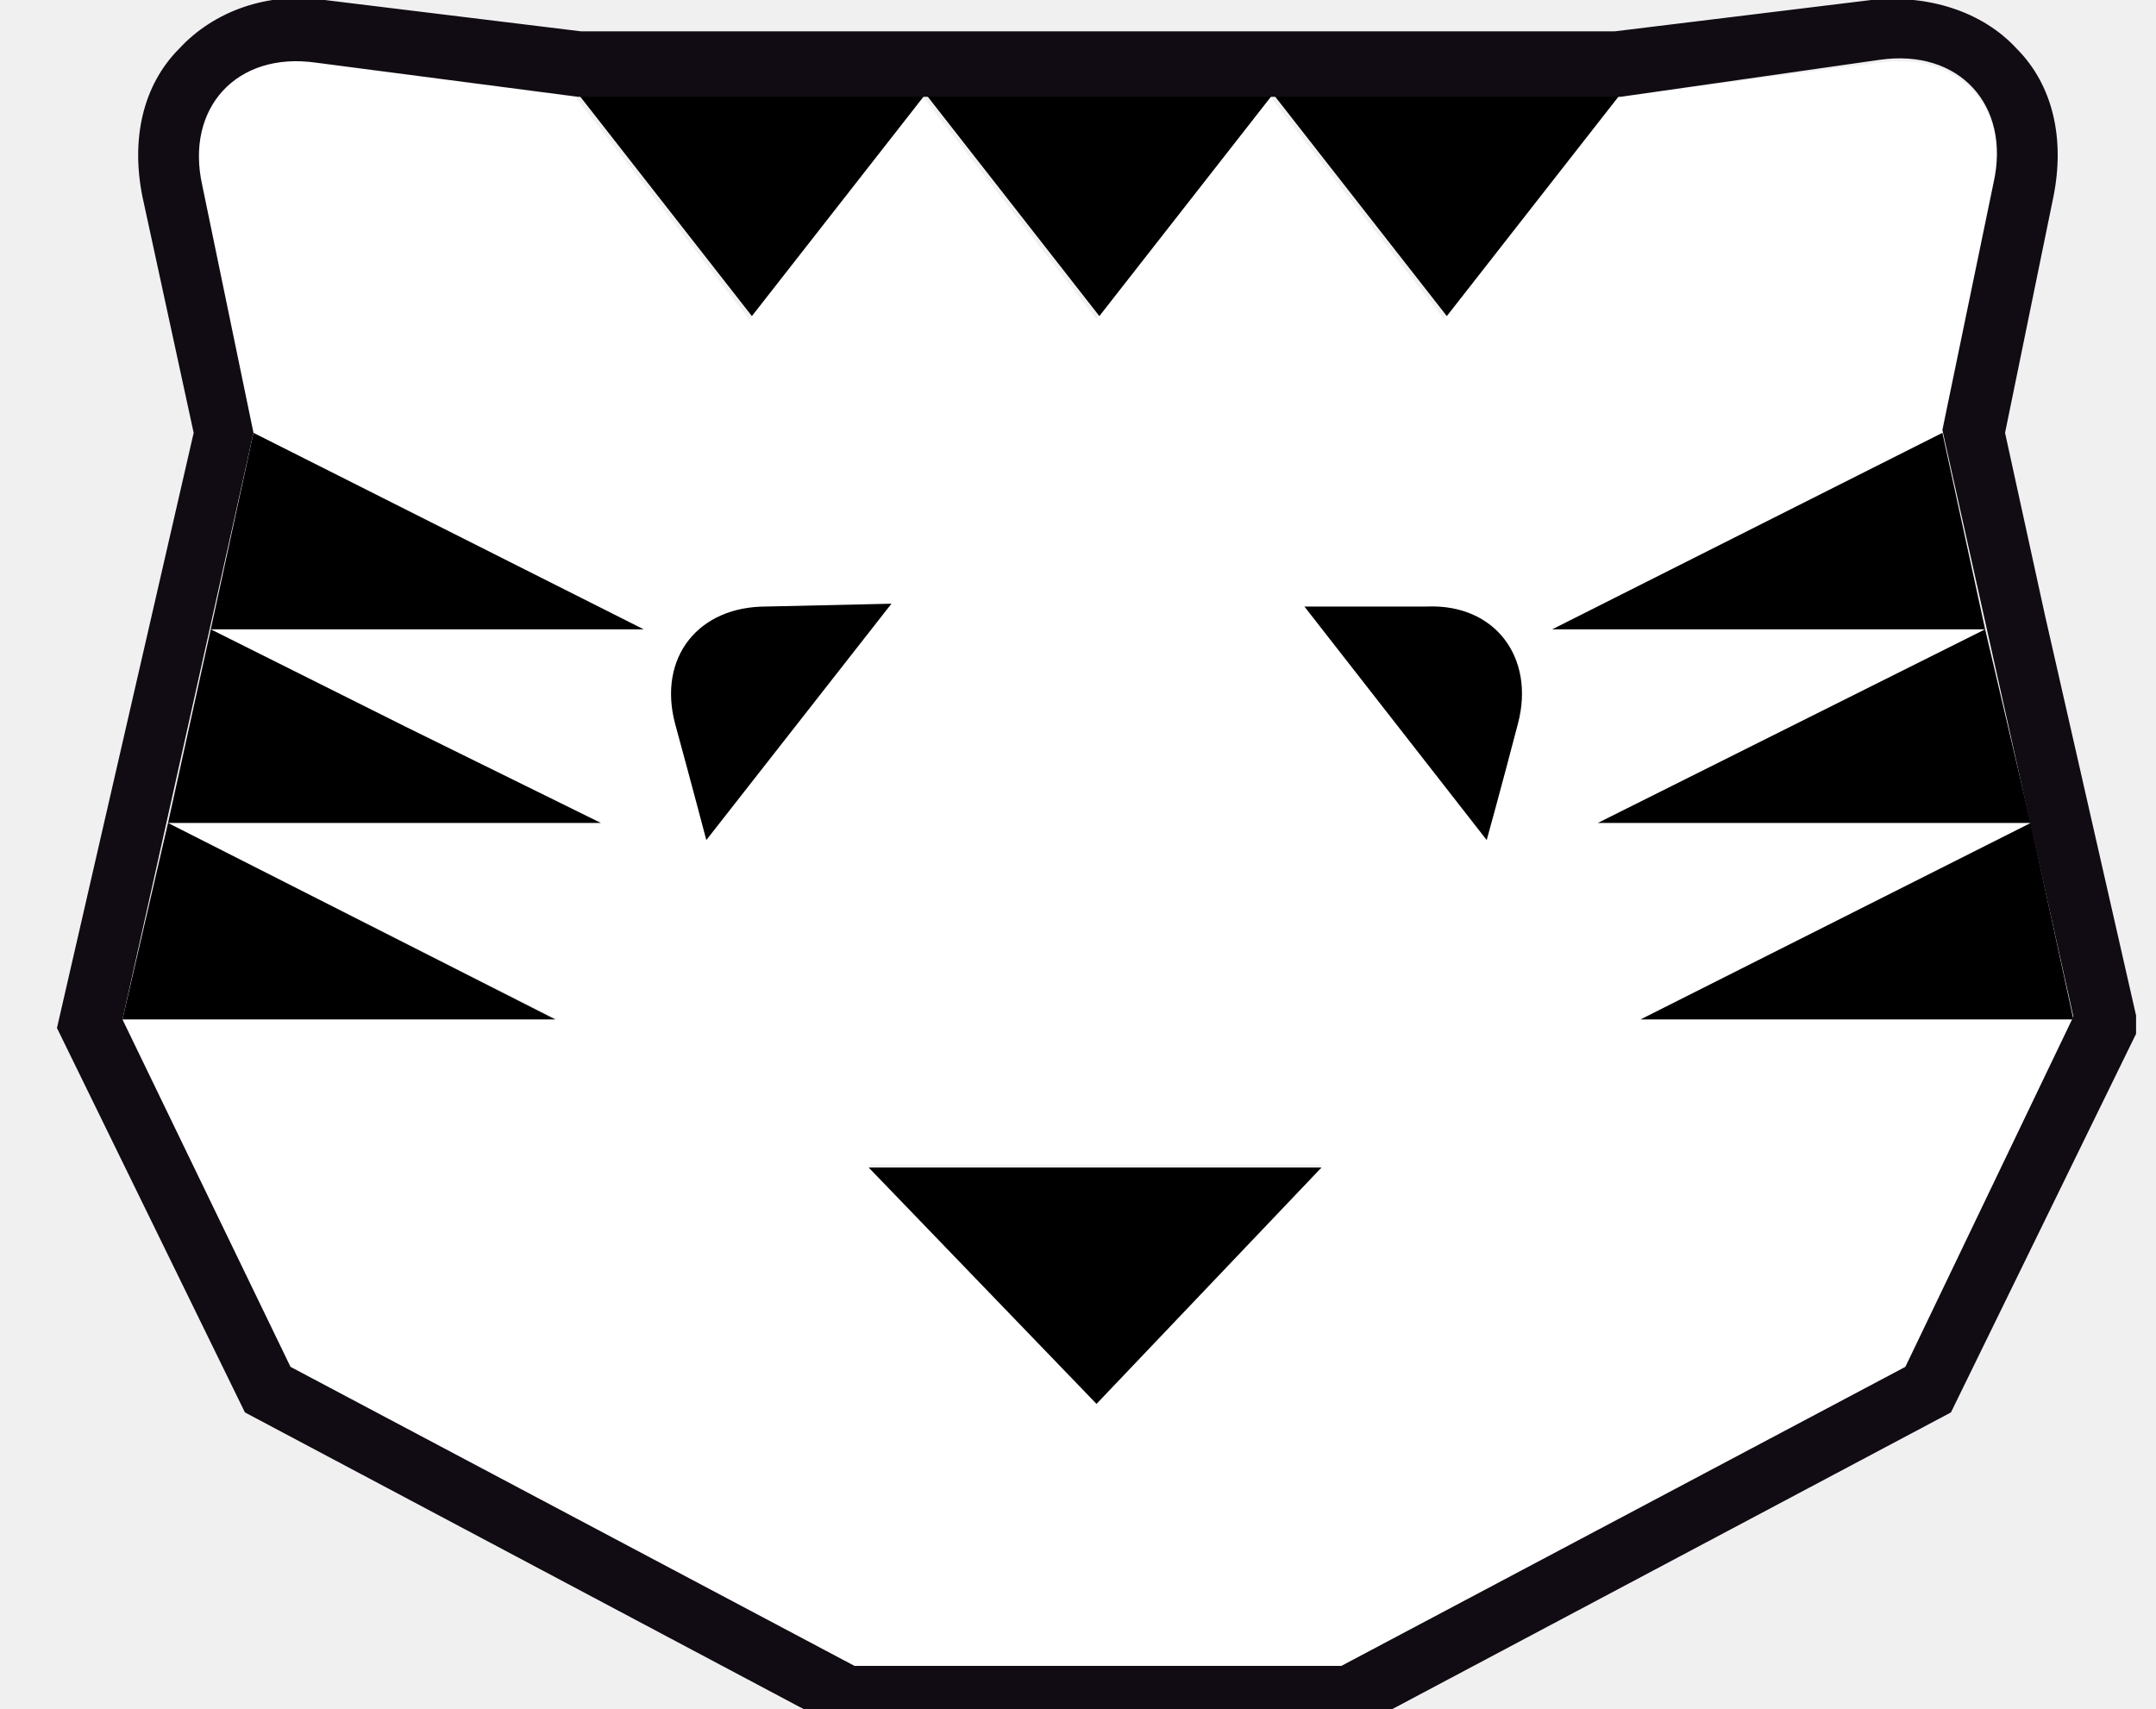
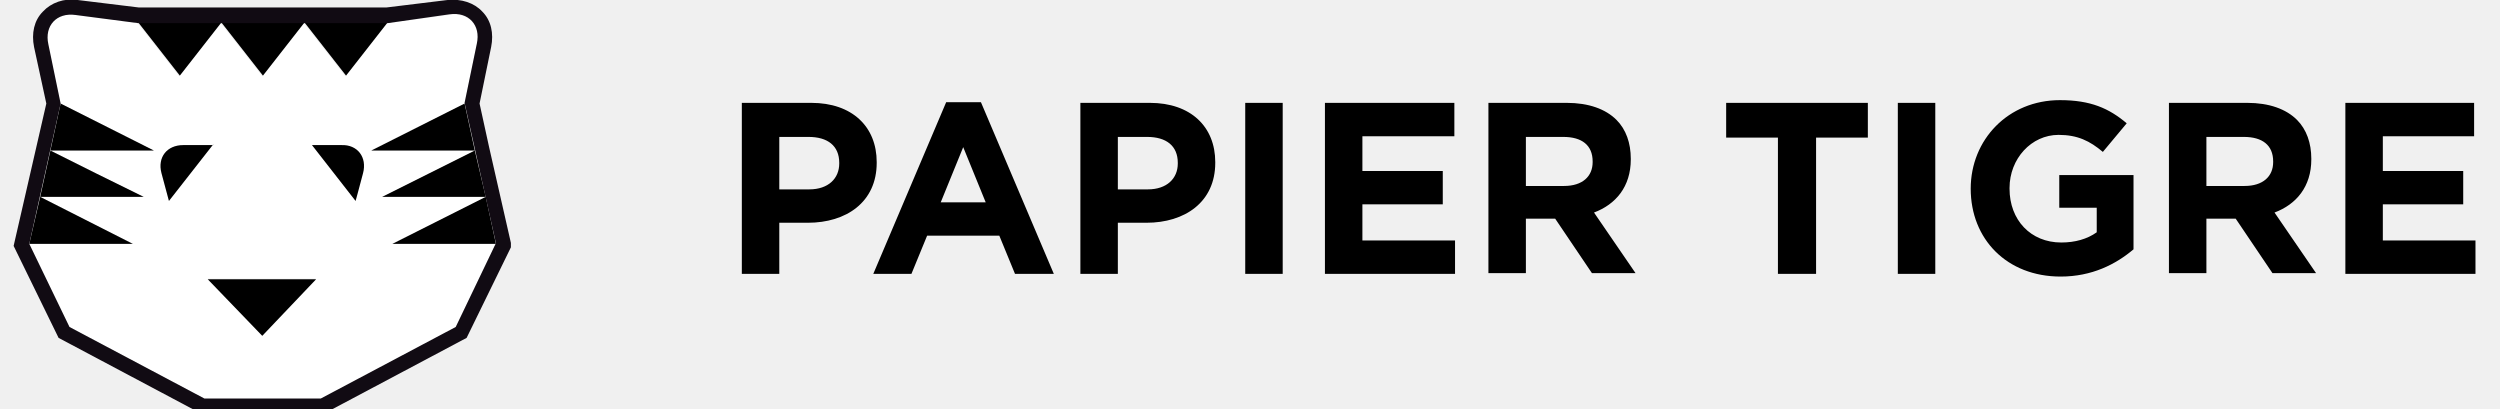
- <svg xmlns="http://www.w3.org/2000/svg" xmlns:xlink="http://www.w3.org/1999/xlink" version="1.1" id="Calque_1" x="0px" y="0px" viewBox="0 0 75.7 60" style="enable-background:new 0 0 75.7 60;" xml:space="preserve">
-   <style type="text/css">
- 	.st0{clip-path:url(#SVGID_00000048487391327510005000000012083105979940877716_);fill:#FFFFFF;}
- 	.st1{clip-path:url(#SVGID_00000157308858839500570280000011699101349925202101_);fill:#110B13;}
- </style>
-   <g>
-     <defs>
-       <rect id="SVGID_1_" x="2" y="-0.1" width="73" height="60.7" />
-     </defs>
-     <clipPath id="SVGID_00000041273947390831965640000001454982820253745032_">
-       <use xlink:href="#SVGID_1_" style="overflow:visible;" />
-     </clipPath>
-     <path style="clip-path:url(#SVGID_00000041273947390831965640000001454982820253745032_);fill:#FFFFFF;" d="M57.6,35.8l13.7-6.9   H56.1l6.8-3.4l6.8-3.4H54.5l13.7-6.9L70,6.5c0.6-2.7-1.2-4.7-4-4.3l-9.2,1.2l-6.1,7.8l-6.1-7.8l-6.1,7.8l-6.1-7.8l-6.1,7.8   l-6.1-7.8L11,2.2C8.2,1.8,6.4,3.8,7,6.5l1.9,8.7l13.7,6.9H7.4l6.8,3.4l6.8,3.4H5.9l13.7,6.9H4.3L10.2,48L30,58.5h17.1L66.9,48   l5.9-12.2H57.6z M24.8,29.5c0,0-0.5-1.9-1.1-4.1c-0.6-2.3,0.8-4.1,3.2-4.1h4.3C31.2,21.3,24.8,29.5,24.8,29.5z M38.5,49.3l-8-8.4   h15.9C46.4,40.9,38.5,49.3,38.5,49.3z M53.3,25.4c-0.6,2.3-1.1,4.1-1.1,4.1l-6.4-8.2h4.3C52.5,21.2,53.9,23.1,53.3,25.4" />
-   </g>
-   <path d="M46.4,41l-7.9,8.3l-8-8.3H46.4z M53.3,25.4c-0.6,2.3-1.1,4.1-1.1,4.1l-6.4-8.2h4.3C52.5,21.2,53.9,23.1,53.3,25.4   M31.3,21.2l-6.5,8.3c0,0-0.5-1.9-1.1-4.1c-0.6-2.3,0.8-4.1,3.2-4.1L31.3,21.2L31.3,21.2z M32.5,3.3l-6.1,7.8l-6.1-7.8H32.5z   M44.7,3.3l-6.1,7.8l-6.1-7.8H44.7z" />
-   <path d="M56.9,3.3l-6.1,7.8l-6.1-7.8L56.9,3.3z M71.3,28.9H56.1l6.8-3.4l6.8-3.4L71.3,28.9z M69.7,22.1H54.5l13.7-6.9L69.7,22.1z   M72.8,35.8H57.6l13.7-6.9L72.8,35.8z M22.6,22.1H7.4l1.5-6.9L22.6,22.1z" />
-   <path d="M21.1,28.9H5.9l1.5-6.8l6.8,3.4L21.1,28.9z M19.5,35.8H4.3l1.6-6.9L19.5,35.8z" />
-   <g>
-     <defs>
-       <rect id="SVGID_00000048462410982440935010000012866321867640286102_" x="2" y="-0.1" width="73" height="60.7" />
-     </defs>
-     <clipPath id="SVGID_00000049910007713124179230000006121392511146359995_">
-       <use xlink:href="#SVGID_00000048462410982440935010000012866321867640286102_" style="overflow:visible;" />
-     </clipPath>
-     <path style="clip-path:url(#SVGID_00000049910007713124179230000006121392511146359995_);fill:#110B13;" d="M71.8,21.6l-1.4-6.4   l1.7-8.3c0.4-2,0-3.9-1.3-5.2c-1.2-1.3-3.1-1.9-5.1-1.7l-9,1.1H20.4l-9-1.1c-2-0.3-3.9,0.4-5.1,1.7C5,3,4.6,4.9,5,6.9l1.8,8.3   L2,36.1l6.6,13.5l20.9,11.1h18.1l20.9-11.1l6.6-13.5C75.1,36.1,71.8,21.6,71.8,21.6z M66.9,48L47.1,58.5H30L10.2,48L4.3,35.8   l4.6-20.6L7.1,6.5c-0.6-2.7,1.2-4.7,4-4.3l9.2,1.2h36.6L66,2.1c2.8-0.4,4.6,1.6,4,4.3l-1.8,8.7l4.6,20.6L66.9,48z" />
-   </g>
+ <svg xmlns="http://www.w3.org/2000/svg" xmlns:xlink="http://www.w3.org/1999/xlink" viewBox="0 0 367 60" xml:space="preserve">
+   <path d="M108.9 15.1h10.2c6 0 9.6 3.5 9.6 8.7v.1c0 5.8-4.5 8.8-10.1 8.8h-4.2v7.5h-5.5V15.1zm9.9 12.7c2.8 0 4.4-1.6 4.4-3.8v-.1c0-2.5-1.7-3.8-4.5-3.8h-4.3v7.7h4.4zM138.9 15h5.1l10.7 25.2H149l-2.3-5.6h-10.6l-2.3 5.6h-5.6L138.9 15zm5.8 14.7-3.3-8.1-3.3 8.1h6.6zm13.9-14.6h10.2c6 0 9.6 3.5 9.6 8.7v.1c0 5.8-4.5 8.8-10.1 8.8h-4.2v7.5h-5.5V15.1zm9.9 12.7c2.8 0 4.4-1.6 4.4-3.8v-.1c0-2.5-1.7-3.8-4.5-3.8h-4.3v7.7h4.4zm14.3-12.7h5.5v25.1h-5.5V15.1zm11.8 0h18.9V20H200v5.1h11.8V30H200v5.3h13.6v4.9h-19.1V15.1zm23.9 0H230c3.2 0 5.7.9 7.3 2.5 1.4 1.4 2.1 3.4 2.1 5.7v.1c0 4-2.2 6.6-5.4 7.8l6.1 8.9h-6.4l-5.4-8H224v8h-5.5v-25zm11.1 12.2c2.7 0 4.2-1.4 4.2-3.5v-.1c0-2.4-1.6-3.6-4.3-3.6H224v7.2h5.6zm31.4-7.1h-7.6v-5.1h20.8v5.1h-7.6v20H261v-20zm17.6-5.1h5.5v25.1h-5.5V15.1zm10.7 12.6c0-7.2 5.5-13 13.1-13 4.5 0 7.2 1.2 9.8 3.4l-3.5 4.2c-1.9-1.6-3.7-2.5-6.5-2.5-4 0-7.2 3.5-7.2 7.8v.1c0 4.6 3.1 7.9 7.6 7.9 2 0 3.8-.5 5.2-1.5v-3.6h-5.5v-4.8h10.9v10.9c-2.6 2.2-6.1 4-10.7 4-7.9 0-13.2-5.5-13.2-12.9m29.1-12.6h11.5c3.2 0 5.7.9 7.3 2.5 1.4 1.4 2.1 3.4 2.1 5.7v.1c0 4-2.2 6.6-5.4 7.8l6.1 8.9h-6.4l-5.4-8h-4.3v8h-5.5v-25zm11.1 12.2c2.7 0 4.2-1.4 4.2-3.5v-.1c0-2.4-1.6-3.6-4.3-3.6h-5.5v7.2h5.6zm14.8-12.2h18.9V20h-13.4v5.1h11.8V30h-11.8v5.3h13.6v4.9h-19.1V15.1z" />
+   <defs>
+     <path id="a" d="M2-.1h73v60.7H2z" />
+   </defs>
+   <clipPath id="b">
+     <use overflow="visible" xlink:href="#a" />
+   </clipPath>
+   <path fill="#fff" d="m57.6 35.8 13.7-6.9H56.1l6.8-3.4 6.8-3.4H54.5l13.7-6.9L70 6.5c.6-2.7-1.2-4.7-4-4.3l-9.2 1.2-6.1 7.8-6.1-7.8-6.1 7.8-6.1-7.8-6.1 7.8-6.1-7.8L11 2.2c-2.8-.4-4.6 1.6-4 4.3l1.9 8.7 13.7 6.9H7.4l6.8 3.4 6.8 3.4H5.9l13.7 6.9H4.3L10.2 48 30 58.5h17.1L66.9 48l5.9-12.2H57.6zm-32.8-6.3s-.5-1.9-1.1-4.1c-.6-2.3.8-4.1 3.2-4.1h4.3l-6.4 8.2zm13.7 19.8-8-8.4h15.9l-7.9 8.4zm14.8-23.9c-.6 2.3-1.1 4.1-1.1 4.1l-6.4-8.2h4.3c2.4-.1 3.8 1.8 3.2 4.1" clip-path="url(#b)" />
+   <path d="m46.4 41-7.9 8.3-8-8.3zm6.9-15.6c-.6 2.3-1.1 4.1-1.1 4.1l-6.4-8.2h4.3c2.4-.1 3.8 1.8 3.2 4.1m-22-4.2-6.5 8.3s-.5-1.9-1.1-4.1c-.6-2.3.8-4.1 3.2-4.1h4.4zm1.2-17.9-6.1 7.8-6.1-7.8zm12.2 0-6.1 7.8-6.1-7.8z" class="st1" />
+   <path d="m56.9 3.3-6.1 7.8-6.1-7.8zm14.4 25.6H56.1l6.8-3.4 6.8-3.4zm-1.6-6.8H54.5l13.7-6.9zm3.1 13.7H57.6l13.7-6.9zM22.6 22.1H7.4l1.5-6.9z" class="st1" />
+   <path d="M21.1 28.9H5.9l1.5-6.8 6.8 3.4zm-1.6 6.9H4.3l1.6-6.9z" class="st1" />
+   <path fill="#110b13" d="m71.8 21.6-1.4-6.4 1.7-8.3c.4-2 0-3.9-1.3-5.2C69.6.4 67.7-.2 65.7 0l-9 1.1H20.4l-9-1.1c-2-.3-3.9.4-5.1 1.7C5 3 4.6 4.9 5 6.9l1.8 8.3L2 36.1l6.6 13.5 20.9 11.1h18.1l20.9-11.1 6.6-13.5-3.3-14.5zM66.9 48 47.1 58.5H30L10.2 48 4.3 35.8l4.6-20.6-1.8-8.7c-.6-2.7 1.2-4.7 4-4.3l9.2 1.2h36.6L66 2.1c2.8-.4 4.6 1.6 4 4.3l-1.8 8.7 4.6 20.6L66.9 48z" clip-path="url(#b)" />
</svg>
